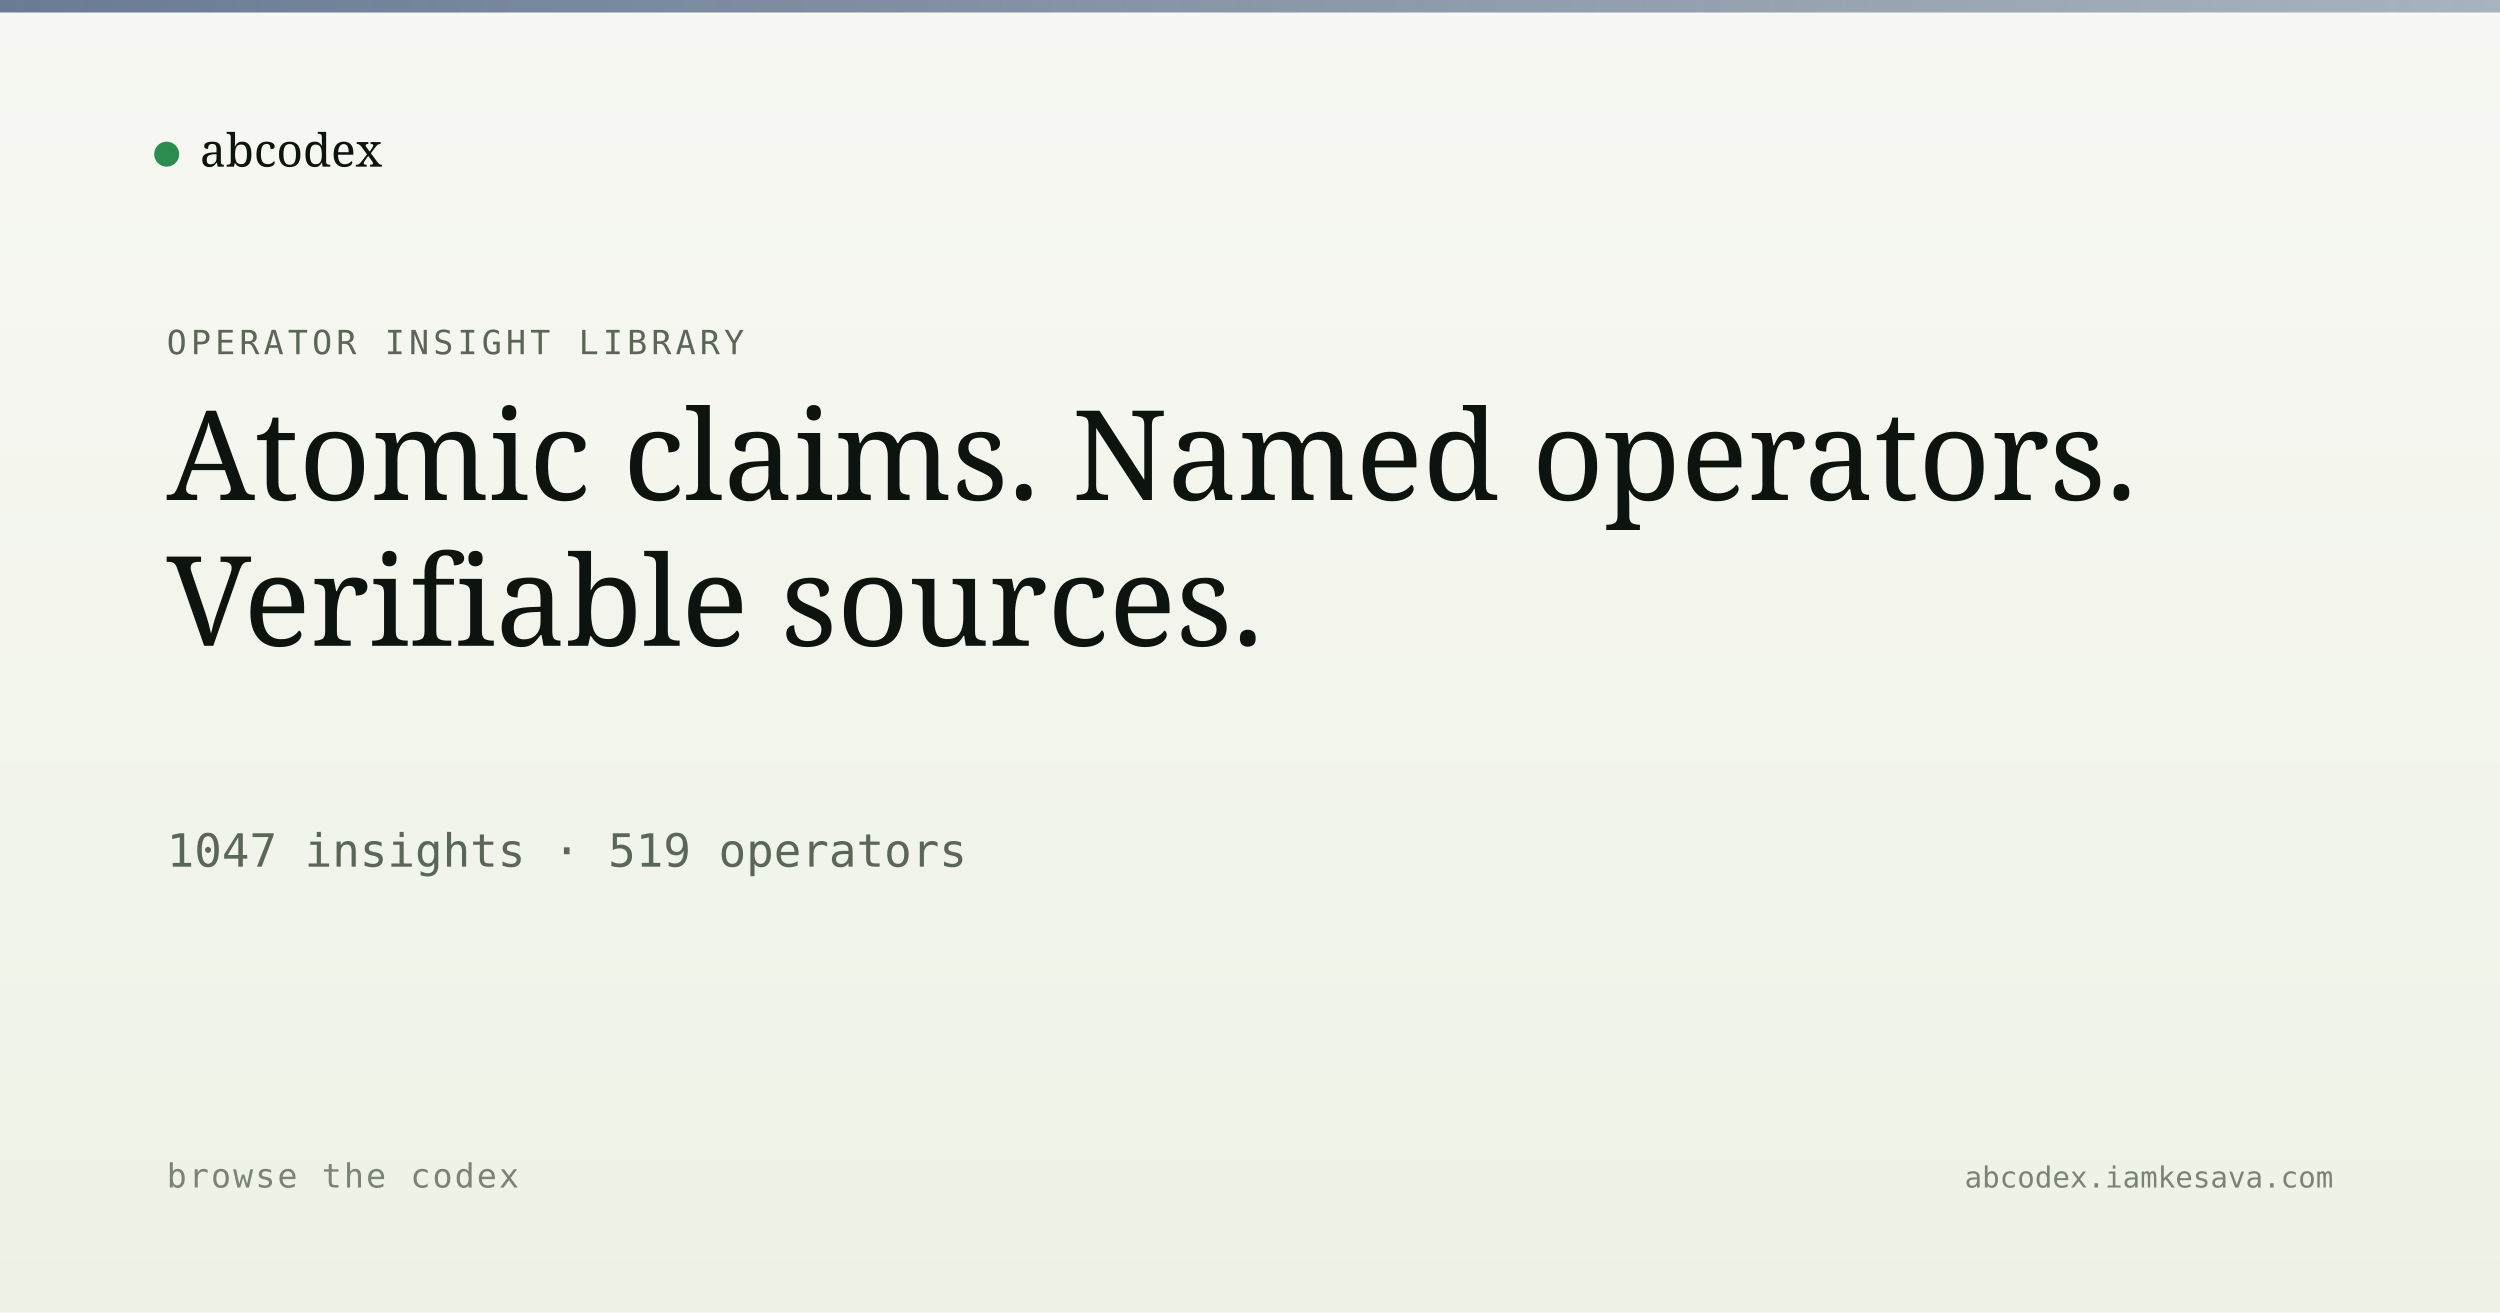
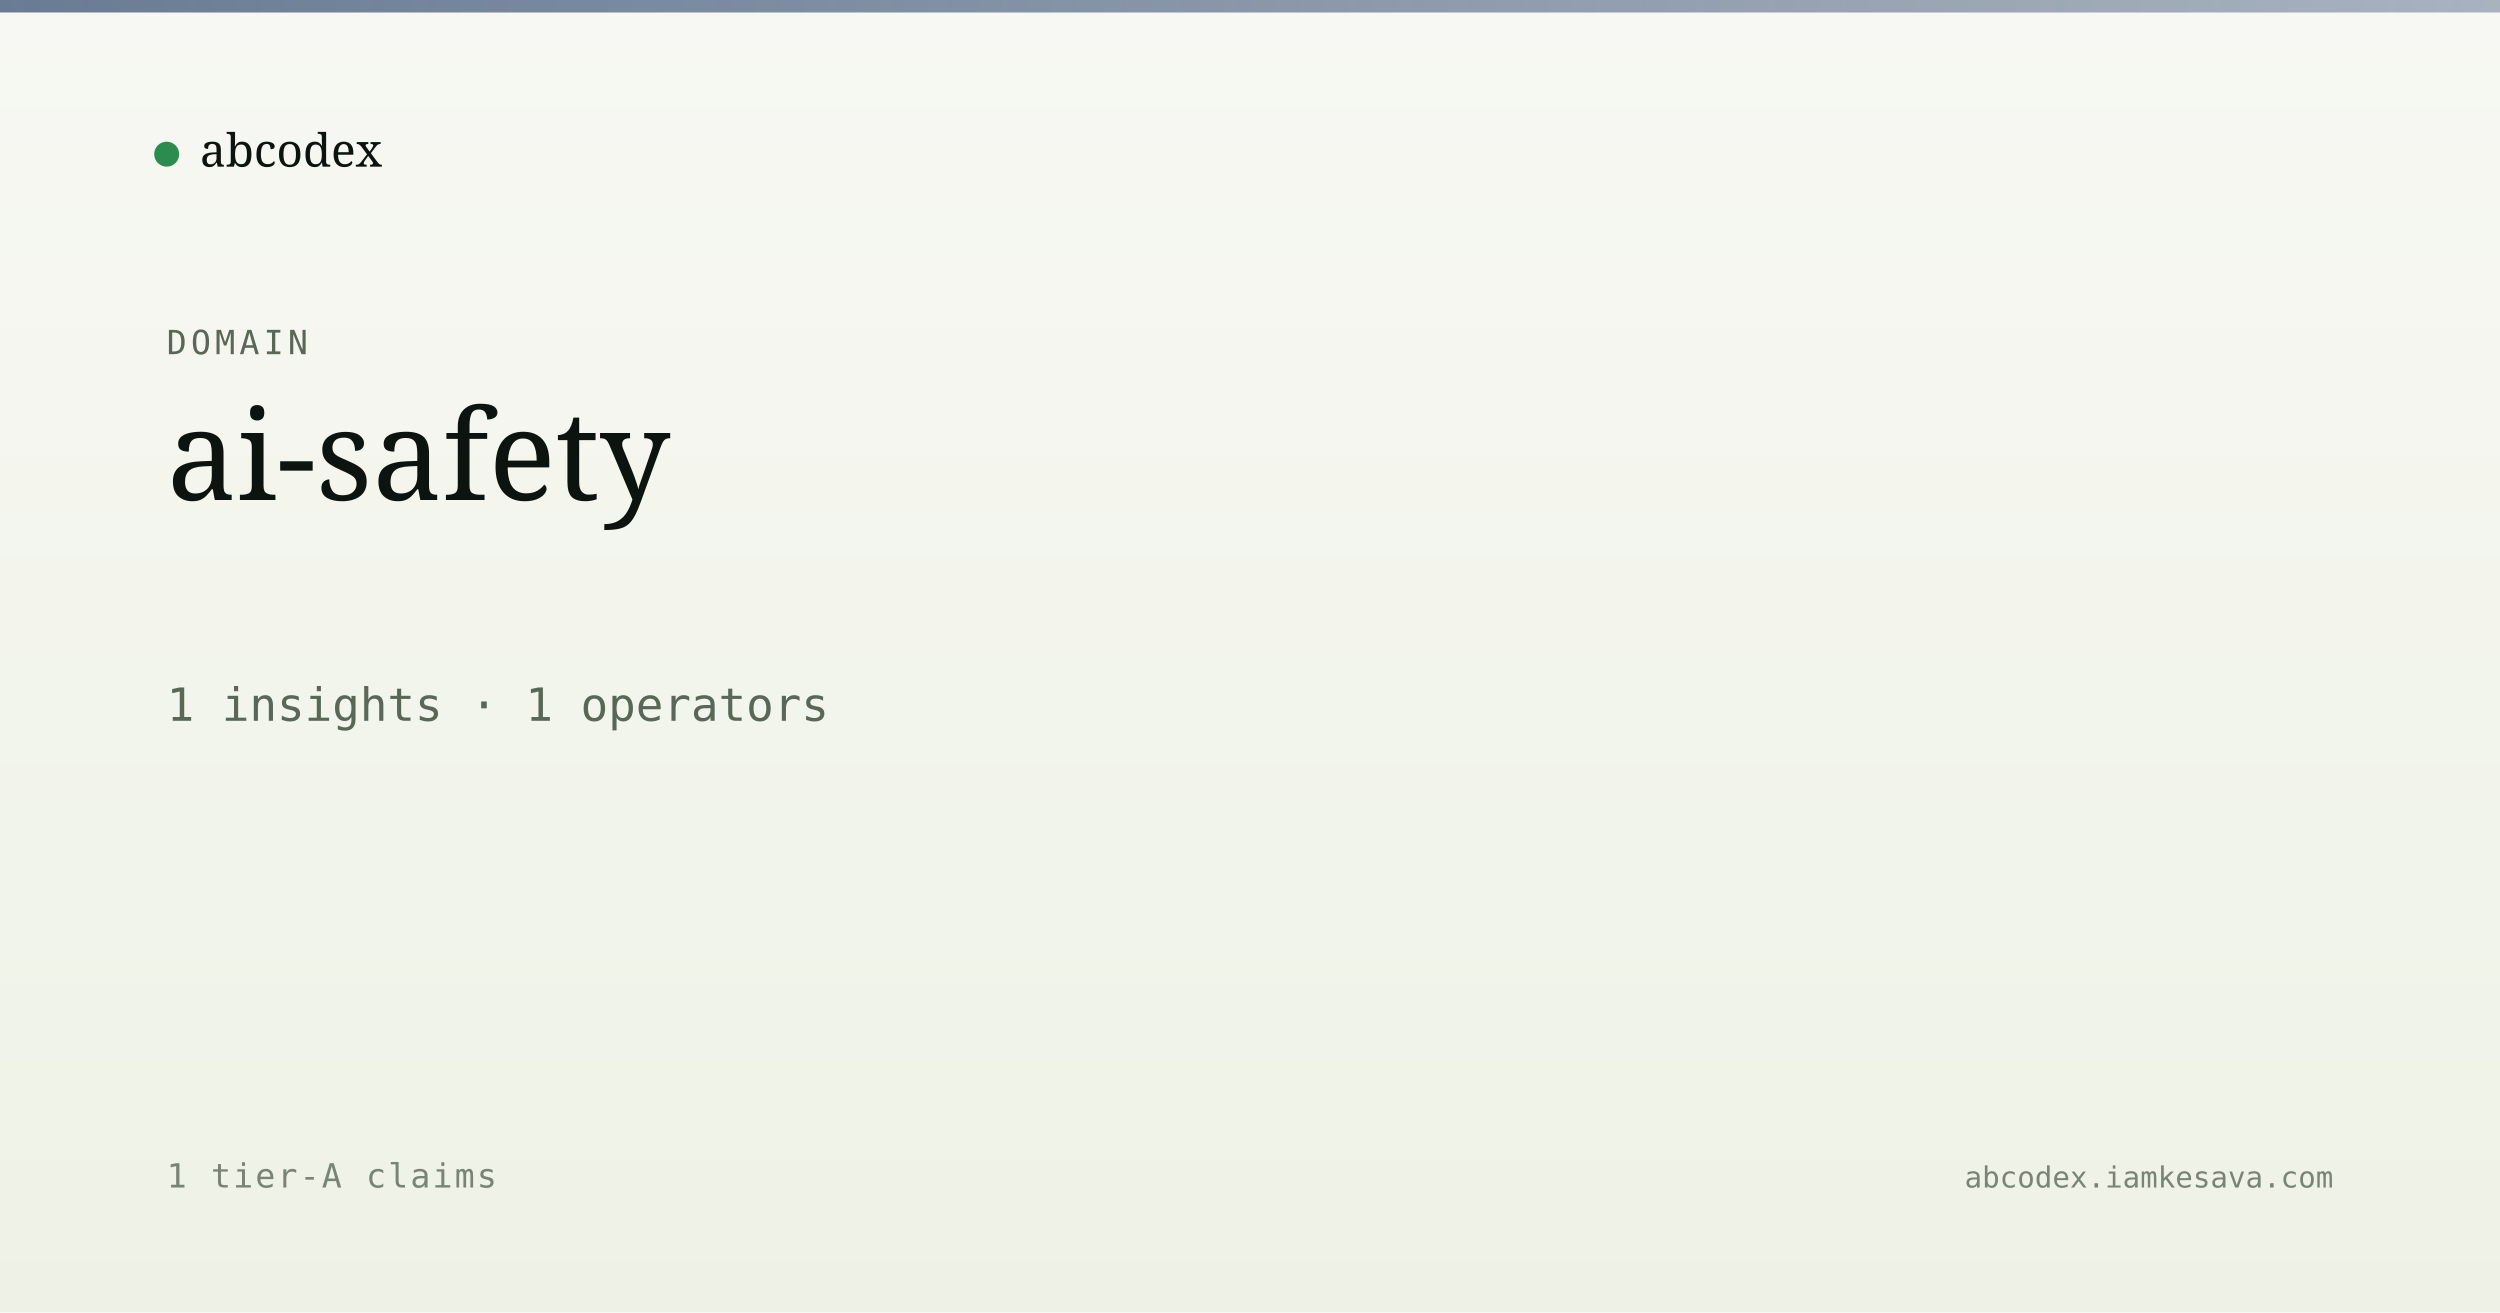
<svg xmlns="http://www.w3.org/2000/svg" viewBox="0 0 1200 630" width="1200" height="630">
  <defs>
    <linearGradient id="bg" x1="0" y1="0" x2="0" y2="1">
      <stop offset="0" stop-color="#f7f8f3" />
      <stop offset="1" stop-color="#eef2e6" />
    </linearGradient>
    <linearGradient id="band" x1="0" y1="0" x2="1" y2="0">
      <stop offset="0" stop-color="#5a6d8a" stop-opacity="0.9" />
      <stop offset="1" stop-color="#5a6d8a" stop-opacity="0.5" />
    </linearGradient>
  </defs>
  <rect width="1200" height="630" fill="url(#bg)" />
  <rect x="0" y="0" width="1200" height="6" fill="url(#band)" />
  <g transform="translate(80, 60)">
    <circle cx="0" cy="14" r="6" fill="#2c8b4f" />
    <text x="16" y="20" font-family="Newsreader, serif" font-size="22" fill="#0d1410">abcodex</text>
  </g>
-   <text x="80" y="170" font-family="JetBrains Mono, monospace" font-size="16" fill="#5a6757" letter-spacing="2">OPERATOR INSIGHT LIBRARY</text>
-   <text x="80" y="240" font-family="Newsreader, serif" font-size="60" font-weight="500" fill="#0d1410">Atomic claims. Named operators.</text>
-   <text x="80" y="310" font-family="Newsreader, serif" font-size="60" font-weight="500" fill="#0d1410">Verifiable sources.</text>
-   <text x="80" y="416" font-family="JetBrains Mono, monospace" font-size="22" fill="#5a6757">1047 insights · 519 operators</text>
-   <text x="80" y="570" font-family="JetBrains Mono, monospace" font-size="16" fill="#7a8474" letter-spacing="1">browse the codex</text>
+   <text x="80" y="170" font-family="JetBrains Mono, monospace" font-size="16" fill="#5a6757" letter-spacing="2">DOMAIN</text>
+   <text x="80" y="240" font-family="Newsreader, serif" font-size="60" font-weight="500" fill="#0d1410">ai-safety</text>
+   <text x="80" y="346" font-family="JetBrains Mono, monospace" font-size="22" fill="#5a6757">1 insights · 1 operators</text>
+   <text x="80" y="570" font-family="JetBrains Mono, monospace" font-size="16" fill="#7a8474" letter-spacing="1">1 tier-A claims</text>
  <text x="1120" y="570" text-anchor="end" font-family="JetBrains Mono, monospace" font-size="14" fill="#7a8474">abcodex.iamkesava.com</text>
</svg>
